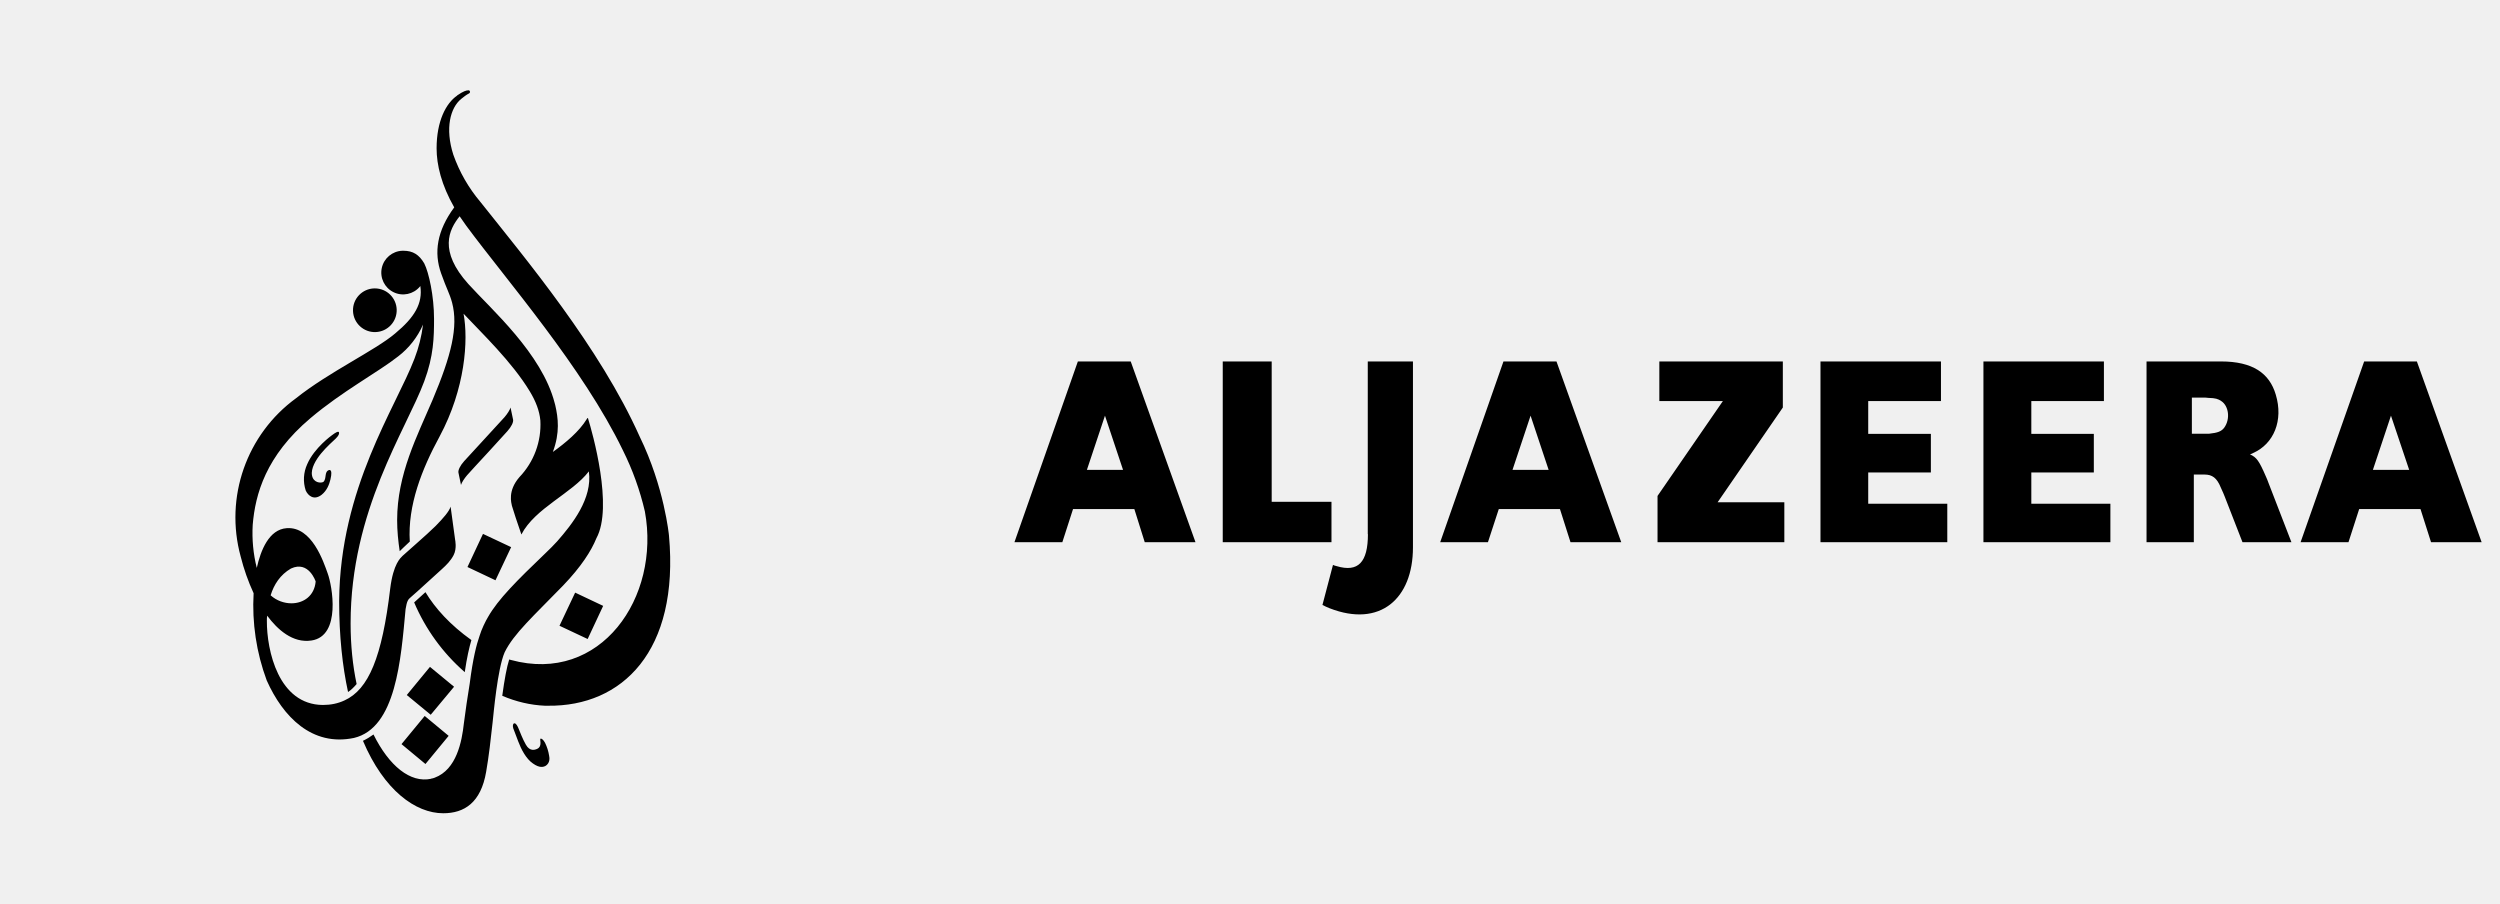
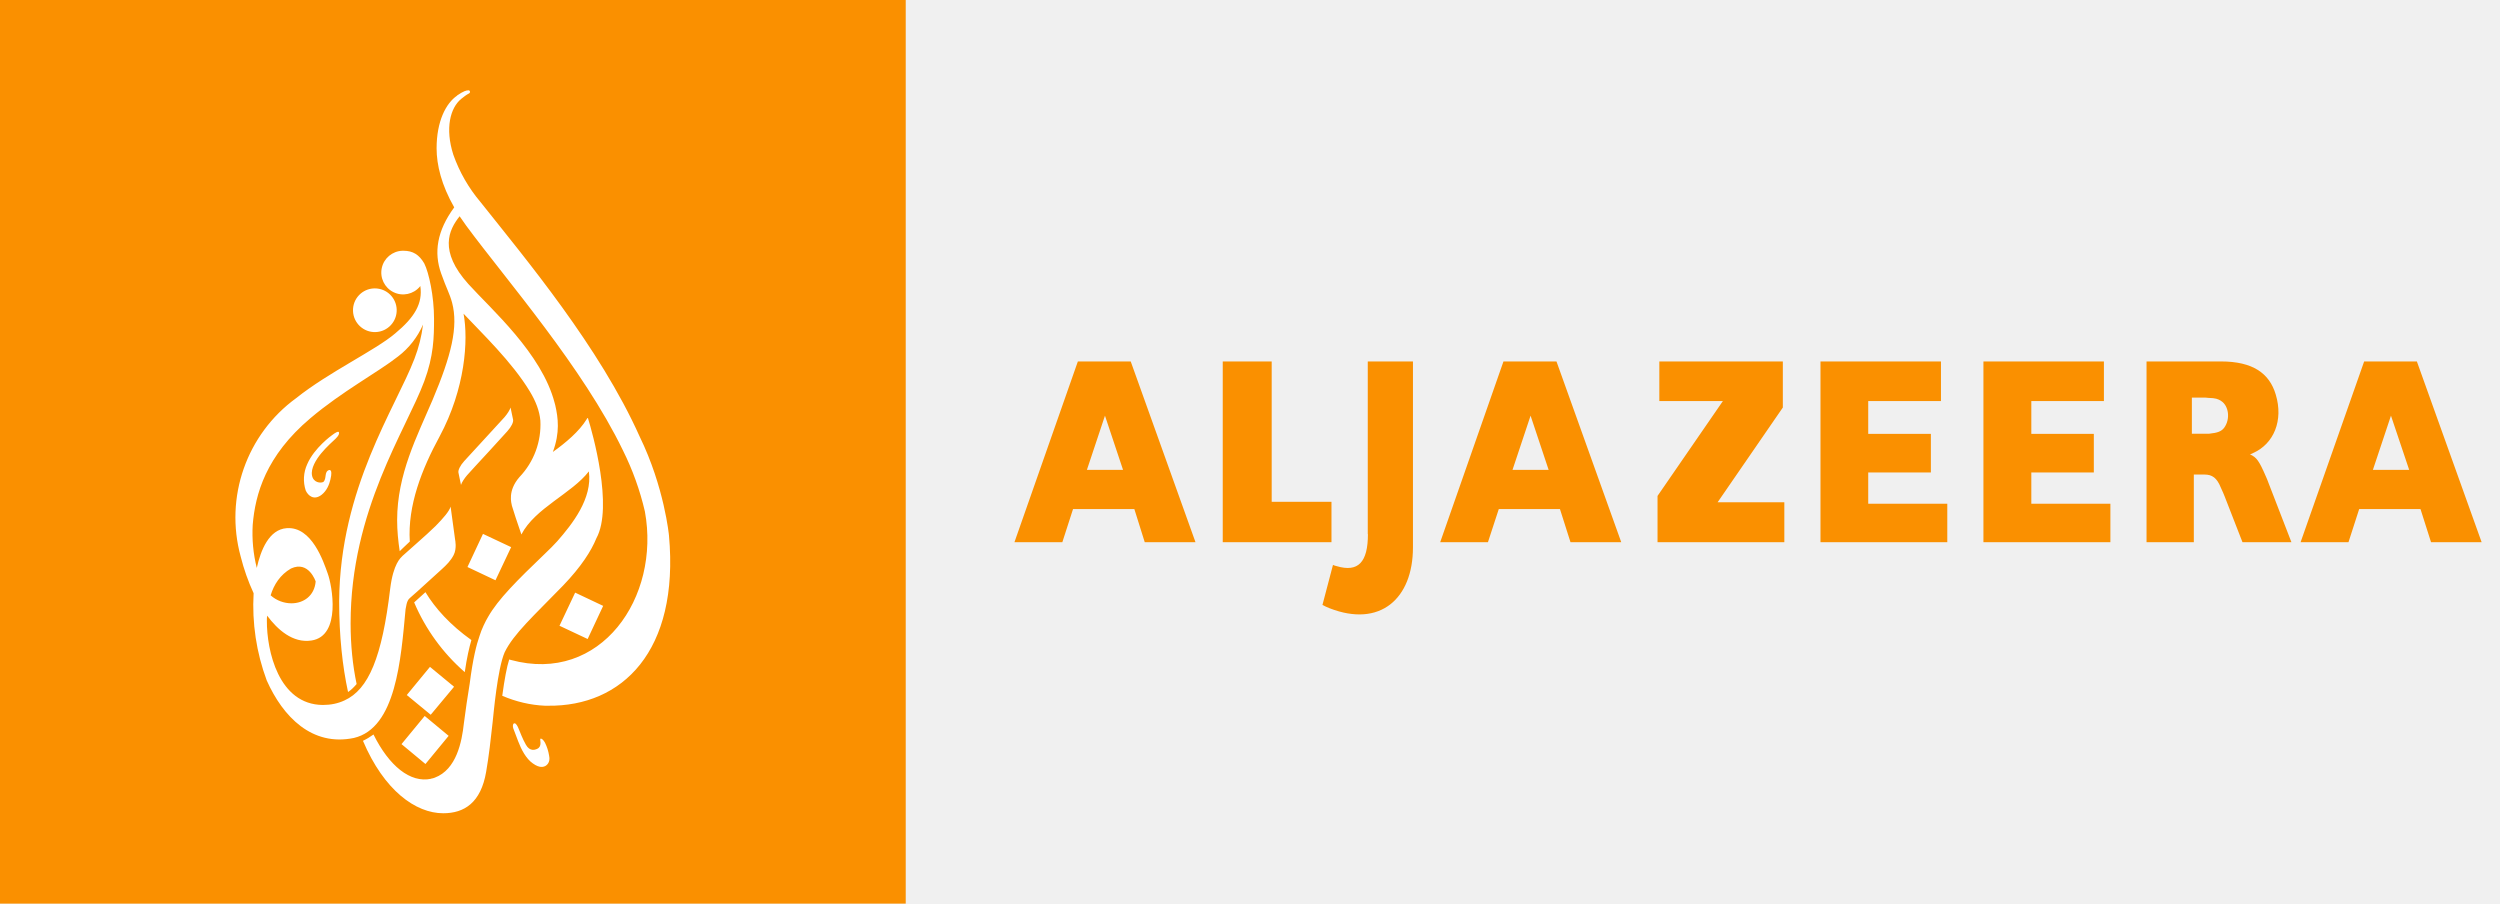
<svg xmlns="http://www.w3.org/2000/svg" viewBox="0 0 166 60">
  <g fill="none">
-     <path style="fill:#000000" fill="#000000" d="M118.38 27.06V24h-8.2v2.63h4.22l-4.34 6.3V36h8.42v-2.65h-4.43l4.33-6.29zm29.3 1.35c-.18.23-.42.33-1 .39h-1.14v-2.4h.89l.21.02c.46.01.65.07.85.21.5.32.62 1.2.19 1.78zm2.78 3.24c-.46-1.06-.62-1.28-1.06-1.48a1 1 0 00.21-.09c1.37-.61 2.02-2.16 1.5-3.88-.42-1.42-1.53-2.2-3.64-2.2h-4.94v12h3.14v-4.49h.71c.51 0 .82.22 1.08.86l.17.38.09.22L148.9 36h3.25l-1.52-3.93c-.06-.15-.1-.28-.17-.42zm7.1-.45l1.2-3.6 1.21 3.6h-2.4zm2.92-7.2h-3.5l-4.22 12h3.18l.71-2.2h4.07l.7 2.2h3.36l-4.3-12zm-60.05 7.2l1.2-3.6 1.2 3.6h-2.4zm-.6-7.2l-4.2 12h3.17l.72-2.2h4.06l.7 2.2h3.37l-4.3-12h-3.51zm-27.66 7.2l1.2-3.6 1.2 3.6h-2.4zm-.6-7.2l-4.21 12h3.18l.71-2.2h4.07l.69 2.2h3.37l-4.3-12h-3.51zm63.3 7.37h4.16v-2.56h-4.15v-2.18h4.82V24h-8v12h8.43v-2.55h-5.25v-2.08zm-10.82 0h4.16v-2.56h-4.16v-2.18h4.83V24h-8v12h8.42v-2.55h-5.25v-2.08zm-33.22 4.1c0 1.87-.65 2.55-2.08 2.12a1.05 1.05 0 01-.24-.08l-.7 2.66c.15.08.31.15.48.22 3.34 1.3 5.53-.63 5.53-4.04V24h-3v11.47zm-2.42-2.15h-3.97V24h-3.25v12h7.22v-2.68z" />
-     <path d="M34.13 48.03c-.07.03-.1.16-.05.33l.33.87c.2.53.52 1.15.97 1.46.47.34.72.22.82.18.07-.04.37-.22.26-.7a2.99 2.99 0 00-.27-.85c-.1-.18-.22-.3-.3-.27-.04 0 0 .18 0 .28 0 .2-.07.33-.23.4-.14.06-.48.18-.74-.28-.22-.38-.4-.87-.49-1.08-.06-.15-.16-.34-.26-.34h-.04zm-7.47 1.38l1.59 1.32 1.54-1.87-1.59-1.32-1.54 1.87zm.35-3.26l1.59 1.31 1.55-1.86-1.6-1.32-1.54 1.87zm10.14-4.6l1.87.88 1.03-2.2-1.86-.88-1.04 2.2zM27.5 40a12.75 12.75 0 003.36 4.63c.14-.97.3-1.65.44-2.13-1.4-1-2.4-2.1-3.05-3.18l-.75.68zm3.54-2.35l1.86.88 1.04-2.2-1.87-.88-1.03 2.2zm-9-8.75s-1.17.83-1.64 1.92a2.4 2.4 0 00-.1 1.75c.16.35.55.68 1.06.28.35-.28.5-.68.58-1.01.05-.2.06-.33.06-.43 0-.12-.04-.22-.15-.2-.34.11-.14.57-.38.79-.18.1-.66.05-.75-.42-.1-.47.27-1.07.6-1.47.32-.4.9-.92.9-.92s.4-.34.27-.51l-.04-.01c-.12 0-.41.23-.41.23zM33.5 27.7l-1.44 1.57-1.24 1.35c-.27.3-.41.6-.38.76l.17.82c.04-.15.22-.43.4-.64.14-.15.8-.89 1.45-1.58l1.23-1.35c.27-.3.41-.6.38-.76l-.17-.81c-.04.15-.21.42-.4.64zM17.97 39.53c.22-.72.64-1.37 1.35-1.78 1.18-.55 1.64.86 1.64.86-.08.95-.8 1.45-1.61 1.45-.47 0-.98-.17-1.38-.53zm8.75-22.88a1.45 1.45 0 101.16 2.38l.03-.04c.17 1.16-.38 2.08-1.67 3.15-1.31 1.12-4.4 2.56-6.58 4.3a9.8 9.8 0 00-3.68 10.51 13.93 13.93 0 00.86 2.44 14.3 14.3 0 00.87 5.79c1.08 2.42 3.01 4.4 5.79 3.82 2.8-.66 3.12-5.22 3.43-8.55.09-.55.17-.65.34-.79.45-.38 1.54-1.4 2.06-1.86.32-.29.6-.57.79-.94.23-.44.1-1.02.1-1.02l-.3-2.2c-.09.31-.47.75-1 1.29-.56.56-2.05 1.84-2.19 1.98-.13.14-.61.5-.82 2.17-.54 4.55-1.43 6.7-3.04 7.43-.43.2-.9.3-1.43.3-2.95-.02-3.73-3.62-3.72-5.59 0-.12 0-.24.02-.34.68.92 1.7 1.84 2.94 1.65 2-.3 1.37-3.67 1.08-4.45-.28-.78-1.05-3.13-2.72-3.01-1.18.08-1.73 1.47-1.99 2.64a9.49 9.49 0 01-.27-2.86c.17-2.04.87-4.58 3.83-7.08 2.1-1.78 4.5-3.06 5.82-4.1a5.35 5.35 0 001.66-2.12 9.58 9.58 0 01-.57 2.27c-1.23 3.23-4.95 8.57-5 16.1 0 2.32.22 4.32.59 6.03.2-.13.39-.32.57-.53-.26-1.23-.4-2.58-.4-4.03 0-7.52 3.69-12.84 4.89-16.07.63-1.7.65-2.93.65-4.15 0-1.5-.34-3.07-.65-3.68-.34-.58-.75-.84-1.38-.84h-.07zm3.63-10.3c-.74.51-1.36 1.7-1.36 3.5 0 1.1.32 2.43 1.17 3.92-1.15 1.56-1.36 3-.87 4.38.37 1.05.56 1.32.73 1.95.42 1.6-.05 3.5-1.3 6.46-1.02 2.4-2.35 4.92-2.35 7.98 0 .7.07 1.39.17 2.06.11-.12.37-.35.67-.64-.15-2.4.8-4.81 1.98-6.98 1.7-3.17 1.92-6.39 1.59-8.15 1.2 1.28 3.22 3.2 4.4 5.16.4.66.64 1.29.7 1.93a5.04 5.04 0 01-1.39 3.76c-.8.92-.53 1.73-.5 1.9.07.25.4 1.26.63 1.91.9-1.75 3.36-2.73 4.48-4.19.25 1.8-1.1 3.5-2.1 4.64-.23.26-.5.52-.79.8-1.9 1.82-3.14 3.06-3.8 4.22-.16.26-.44.83-.57 1.27-.2.56-.44 1.5-.65 3.15a75.6 75.6 0 00-.39 2.66c-.13 1.19-.48 3.06-1.94 3.6-.07.03-.15.05-.23.06v.01c-1.39.3-2.8-.86-3.83-2.94-.22.16-.45.3-.7.42 1.4 3.3 3.5 4.81 5.33 4.81 1.4 0 2.5-.7 2.85-2.75.18-1.03.31-2.18.43-3.29.06-.53.32-3.55.8-4.65.6-1.23 1.92-2.41 3.88-4.43 1.2-1.25 1.87-2.3 2.21-3.14 1.14-2.08-.27-7.04-.55-7.94 0-.03 0-.04-.03-.04-.02 0-.03.01-.05.05l-.01.02c-.5.82-1.4 1.57-2.25 2.18.48-1.29.35-2.27.16-3.1l-.04-.15c-.85-3.29-4.21-6.22-5.73-7.9-1.98-2.2-1.3-3.6-.58-4.5l.44.63c2.69 3.64 7.74 9.41 10.4 14.91a18.44 18.44 0 011.46 4.06c1.05 5.7-2.93 11.49-8.9 9.86l-.11-.03c-.16.5-.31 1.31-.46 2.41.9.39 1.88.62 2.83.66h.21c4.9.06 8.73-3.6 8.03-11.3 0 0-.3-3.2-1.95-6.58-2.65-5.92-7.56-11.78-10.57-15.57a10.04 10.04 0 01-1.8-3.14c-.56-1.75-.2-3.11.52-3.7.16-.13.35-.28.53-.37.1-.06.06-.18-.01-.2h-.07c-.1 0-.3.05-.72.34zm-5.5 12.8c-.8.02-1.44.69-1.41 1.5a1.45 1.45 0 102.9-.1 1.45 1.45 0 00-1.45-1.4h-.05z" fill="#000000" />
+     <path style="fill:#fa9000" fill="#fa9000" d="M118.38 27.06V24h-8.2v2.63h4.22l-4.34 6.3V36h8.42v-2.65h-4.43l4.33-6.29zm29.3 1.35c-.18.23-.42.33-1 .39h-1.14v-2.4h.89l.21.02c.46.01.65.07.85.21.5.32.62 1.2.19 1.78zm2.78 3.24c-.46-1.06-.62-1.28-1.06-1.48a1 1 0 00.21-.09c1.37-.61 2.02-2.16 1.5-3.88-.42-1.42-1.53-2.2-3.64-2.2h-4.94v12h3.14v-4.49h.71c.51 0 .82.22 1.08.86l.17.38.09.22L148.9 36h3.25l-1.52-3.93c-.06-.15-.1-.28-.17-.42zm7.1-.45l1.2-3.6 1.21 3.6h-2.4zm2.92-7.2h-3.5l-4.22 12h3.18l.71-2.2h4.07l.7 2.2h3.36l-4.3-12zm-60.05 7.2l1.2-3.6 1.2 3.6h-2.4zm-.6-7.2l-4.2 12h3.17l.72-2.2h4.06l.7 2.2h3.37l-4.3-12h-3.51zm-27.66 7.2l1.2-3.6 1.2 3.6h-2.4zm-.6-7.2l-4.21 12h3.18l.71-2.2h4.07l.69 2.2h3.37l-4.3-12h-3.51zm63.3 7.37h4.16v-2.56h-4.15v-2.18h4.82V24h-8v12h8.43v-2.55h-5.25v-2.08zm-10.82 0h4.16v-2.56h-4.16v-2.18h4.83V24h-8v12h8.42v-2.55h-5.25v-2.08zm-33.22 4.1c0 1.87-.65 2.55-2.08 2.12a1.05 1.05 0 01-.24-.08l-.7 2.66c.15.08.31.15.48.22 3.34 1.3 5.53-.63 5.53-4.04V24h-3v11.47zm-2.42-2.15h-3.97V24h-3.25v12h7.22v-2.68z" />
+     <path fill="#fa9000" d="M0 0h60.14v60H0z" />
+     <path d="M34.13 48.03c-.07.03-.1.16-.05.33l.33.87c.2.53.52 1.15.97 1.46.47.34.72.22.82.18.07-.04.37-.22.26-.7a2.99 2.99 0 00-.27-.85c-.1-.18-.22-.3-.3-.27-.04 0 0 .18 0 .28 0 .2-.07.33-.23.4-.14.06-.48.18-.74-.28-.22-.38-.4-.87-.49-1.08-.06-.15-.16-.34-.26-.34h-.04zm-7.47 1.38l1.59 1.32 1.54-1.87-1.59-1.32-1.54 1.87zm.35-3.26l1.59 1.31 1.55-1.86-1.6-1.32-1.54 1.87zm10.14-4.6l1.87.88 1.03-2.2-1.86-.88-1.04 2.2zM27.5 40a12.75 12.75 0 003.36 4.63c.14-.97.3-1.65.44-2.13-1.4-1-2.4-2.1-3.05-3.18l-.75.68zm3.54-2.35l1.86.88 1.04-2.2-1.87-.88-1.03 2.2zm-9-8.75s-1.17.83-1.64 1.92a2.4 2.4 0 00-.1 1.75c.16.35.55.68 1.06.28.35-.28.5-.68.58-1.01.05-.2.06-.33.06-.43 0-.12-.04-.22-.15-.2-.34.11-.14.57-.38.79-.18.1-.66.05-.75-.42-.1-.47.27-1.07.6-1.47.32-.4.9-.92.9-.92s.4-.34.27-.51l-.04-.01c-.12 0-.41.23-.41.23zM33.5 27.7l-1.44 1.57-1.24 1.35c-.27.3-.41.6-.38.76l.17.82c.04-.15.22-.43.4-.64.14-.15.8-.89 1.45-1.58l1.23-1.35c.27-.3.41-.6.38-.76l-.17-.81c-.04.15-.21.42-.4.64zM17.97 39.53c.22-.72.64-1.37 1.35-1.78 1.18-.55 1.64.86 1.64.86-.08.95-.8 1.45-1.61 1.45-.47 0-.98-.17-1.38-.53zm8.75-22.88a1.45 1.45 0 101.16 2.38l.03-.04c.17 1.16-.38 2.08-1.67 3.15-1.31 1.12-4.4 2.56-6.58 4.3a9.8 9.8 0 00-3.68 10.51 13.93 13.93 0 00.86 2.44 14.3 14.3 0 00.87 5.79c1.08 2.42 3.01 4.4 5.79 3.82 2.8-.66 3.12-5.22 3.43-8.55.09-.55.17-.65.34-.79.45-.38 1.54-1.4 2.06-1.86.32-.29.6-.57.79-.94.23-.44.1-1.02.1-1.02l-.3-2.2c-.09.31-.47.75-1 1.29-.56.56-2.05 1.84-2.19 1.98-.13.14-.61.5-.82 2.17-.54 4.55-1.43 6.7-3.04 7.43-.43.2-.9.3-1.43.3-2.95-.02-3.73-3.62-3.72-5.59 0-.12 0-.24.02-.34.68.92 1.7 1.84 2.94 1.65 2-.3 1.37-3.67 1.08-4.45-.28-.78-1.05-3.13-2.72-3.01-1.18.08-1.73 1.47-1.99 2.64a9.49 9.49 0 01-.27-2.86c.17-2.04.87-4.58 3.83-7.08 2.1-1.78 4.5-3.06 5.82-4.1a5.35 5.35 0 001.66-2.12 9.58 9.58 0 01-.57 2.27c-1.23 3.23-4.95 8.57-5 16.1 0 2.32.22 4.32.59 6.03.2-.13.39-.32.57-.53-.26-1.23-.4-2.58-.4-4.03 0-7.52 3.69-12.84 4.89-16.07.63-1.7.65-2.93.65-4.15 0-1.5-.34-3.07-.65-3.68-.34-.58-.75-.84-1.38-.84h-.07zm3.63-10.3c-.74.51-1.36 1.7-1.36 3.5 0 1.1.32 2.43 1.17 3.92-1.15 1.56-1.36 3-.87 4.38.37 1.05.56 1.32.73 1.95.42 1.6-.05 3.5-1.3 6.46-1.02 2.4-2.35 4.92-2.35 7.98 0 .7.07 1.39.17 2.06.11-.12.37-.35.67-.64-.15-2.4.8-4.81 1.98-6.98 1.7-3.17 1.92-6.39 1.59-8.15 1.2 1.28 3.22 3.2 4.4 5.16.4.66.64 1.29.7 1.93a5.04 5.04 0 01-1.39 3.76c-.8.92-.53 1.73-.5 1.9.07.25.4 1.26.63 1.91.9-1.75 3.36-2.73 4.48-4.19.25 1.8-1.1 3.5-2.1 4.64-.23.26-.5.52-.79.8-1.9 1.82-3.14 3.06-3.8 4.22-.16.26-.44.83-.57 1.27-.2.56-.44 1.5-.65 3.15a75.6 75.6 0 00-.39 2.66c-.13 1.19-.48 3.06-1.94 3.6-.07.03-.15.05-.23.06v.01c-1.39.3-2.8-.86-3.83-2.94-.22.16-.45.3-.7.42 1.4 3.3 3.5 4.81 5.33 4.81 1.4 0 2.5-.7 2.85-2.75.18-1.03.31-2.18.43-3.29.06-.53.32-3.55.8-4.65.6-1.23 1.92-2.41 3.88-4.43 1.2-1.25 1.87-2.3 2.21-3.14 1.14-2.08-.27-7.04-.55-7.94 0-.03 0-.04-.03-.04-.02 0-.03.01-.05.05l-.01.02c-.5.82-1.4 1.57-2.25 2.18.48-1.29.35-2.27.16-3.1l-.04-.15c-.85-3.29-4.21-6.22-5.73-7.9-1.98-2.2-1.3-3.6-.58-4.5l.44.63c2.69 3.64 7.74 9.41 10.4 14.91a18.44 18.44 0 011.46 4.06c1.05 5.7-2.93 11.49-8.9 9.86l-.11-.03c-.16.5-.31 1.31-.46 2.41.9.39 1.88.62 2.83.66h.21c4.9.06 8.73-3.6 8.03-11.3 0 0-.3-3.2-1.95-6.58-2.65-5.92-7.56-11.78-10.57-15.57a10.04 10.04 0 01-1.8-3.14c-.56-1.75-.2-3.11.52-3.7.16-.13.35-.28.53-.37.1-.06.06-.18-.01-.2h-.07c-.1 0-.3.05-.72.34zm-5.5 12.8c-.8.02-1.44.69-1.41 1.5a1.45 1.45 0 102.9-.1 1.45 1.45 0 00-1.45-1.4h-.05z" fill="#FFF" />
  </g>
</svg>
